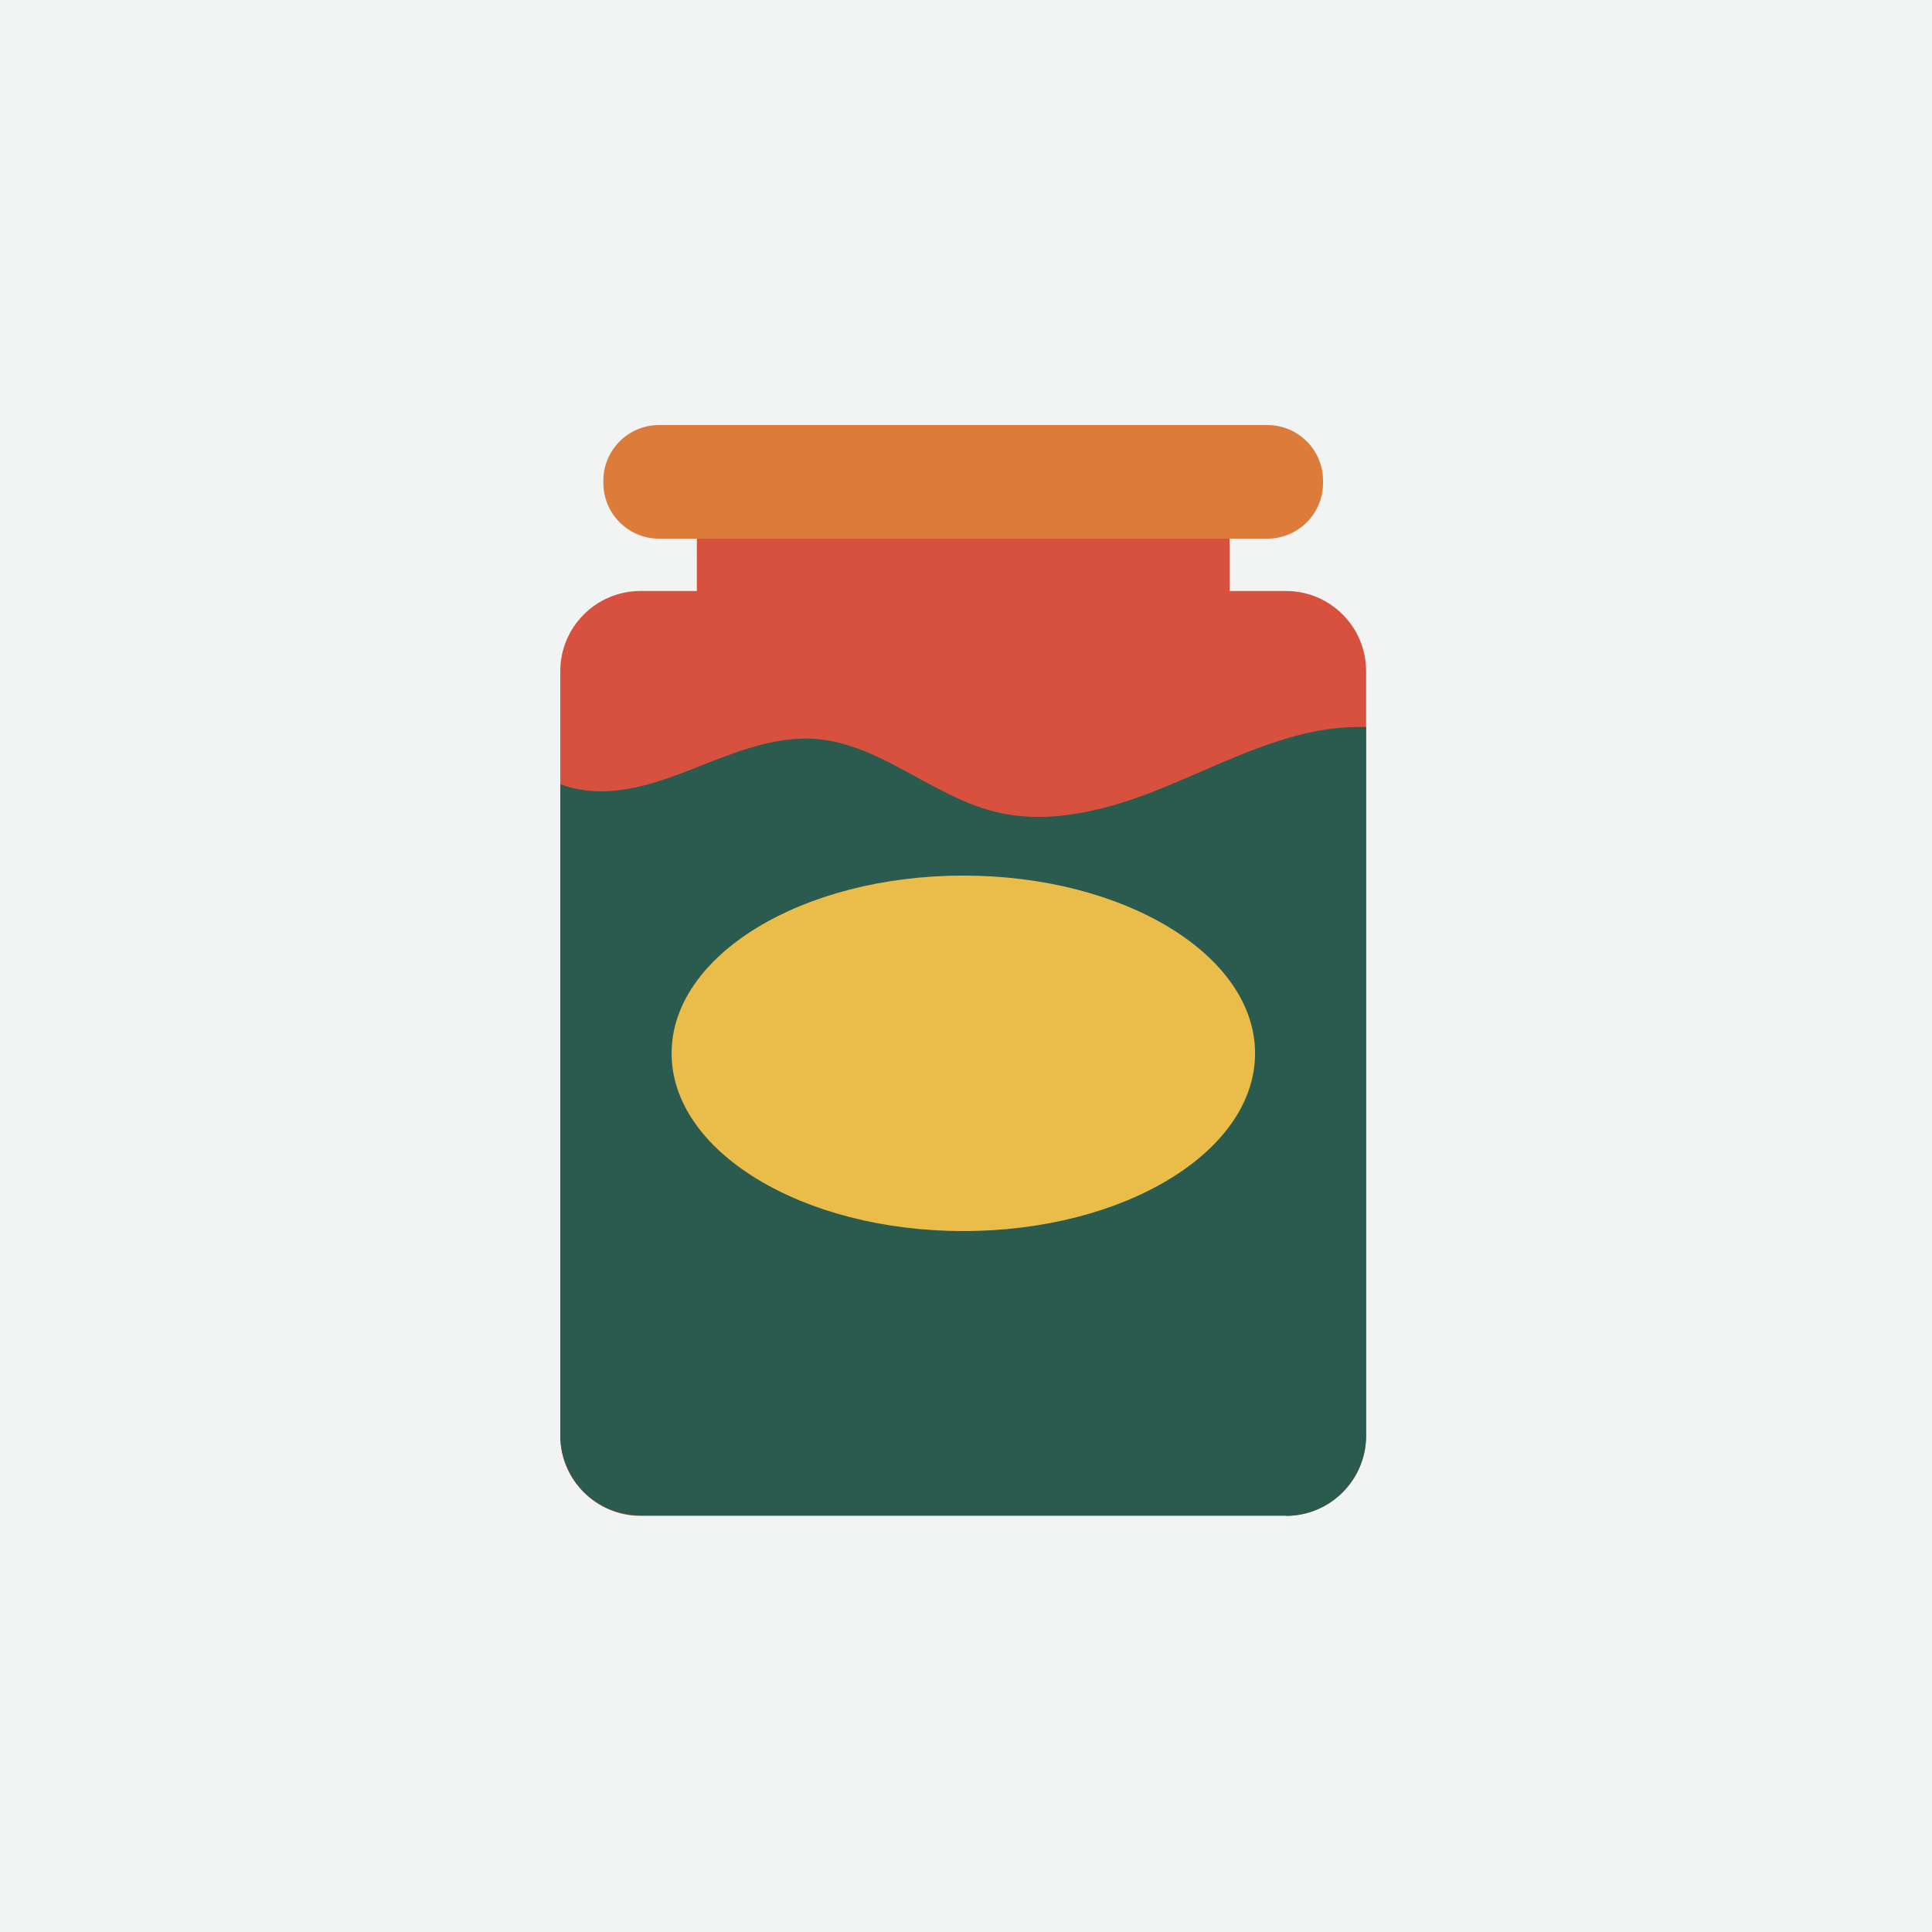
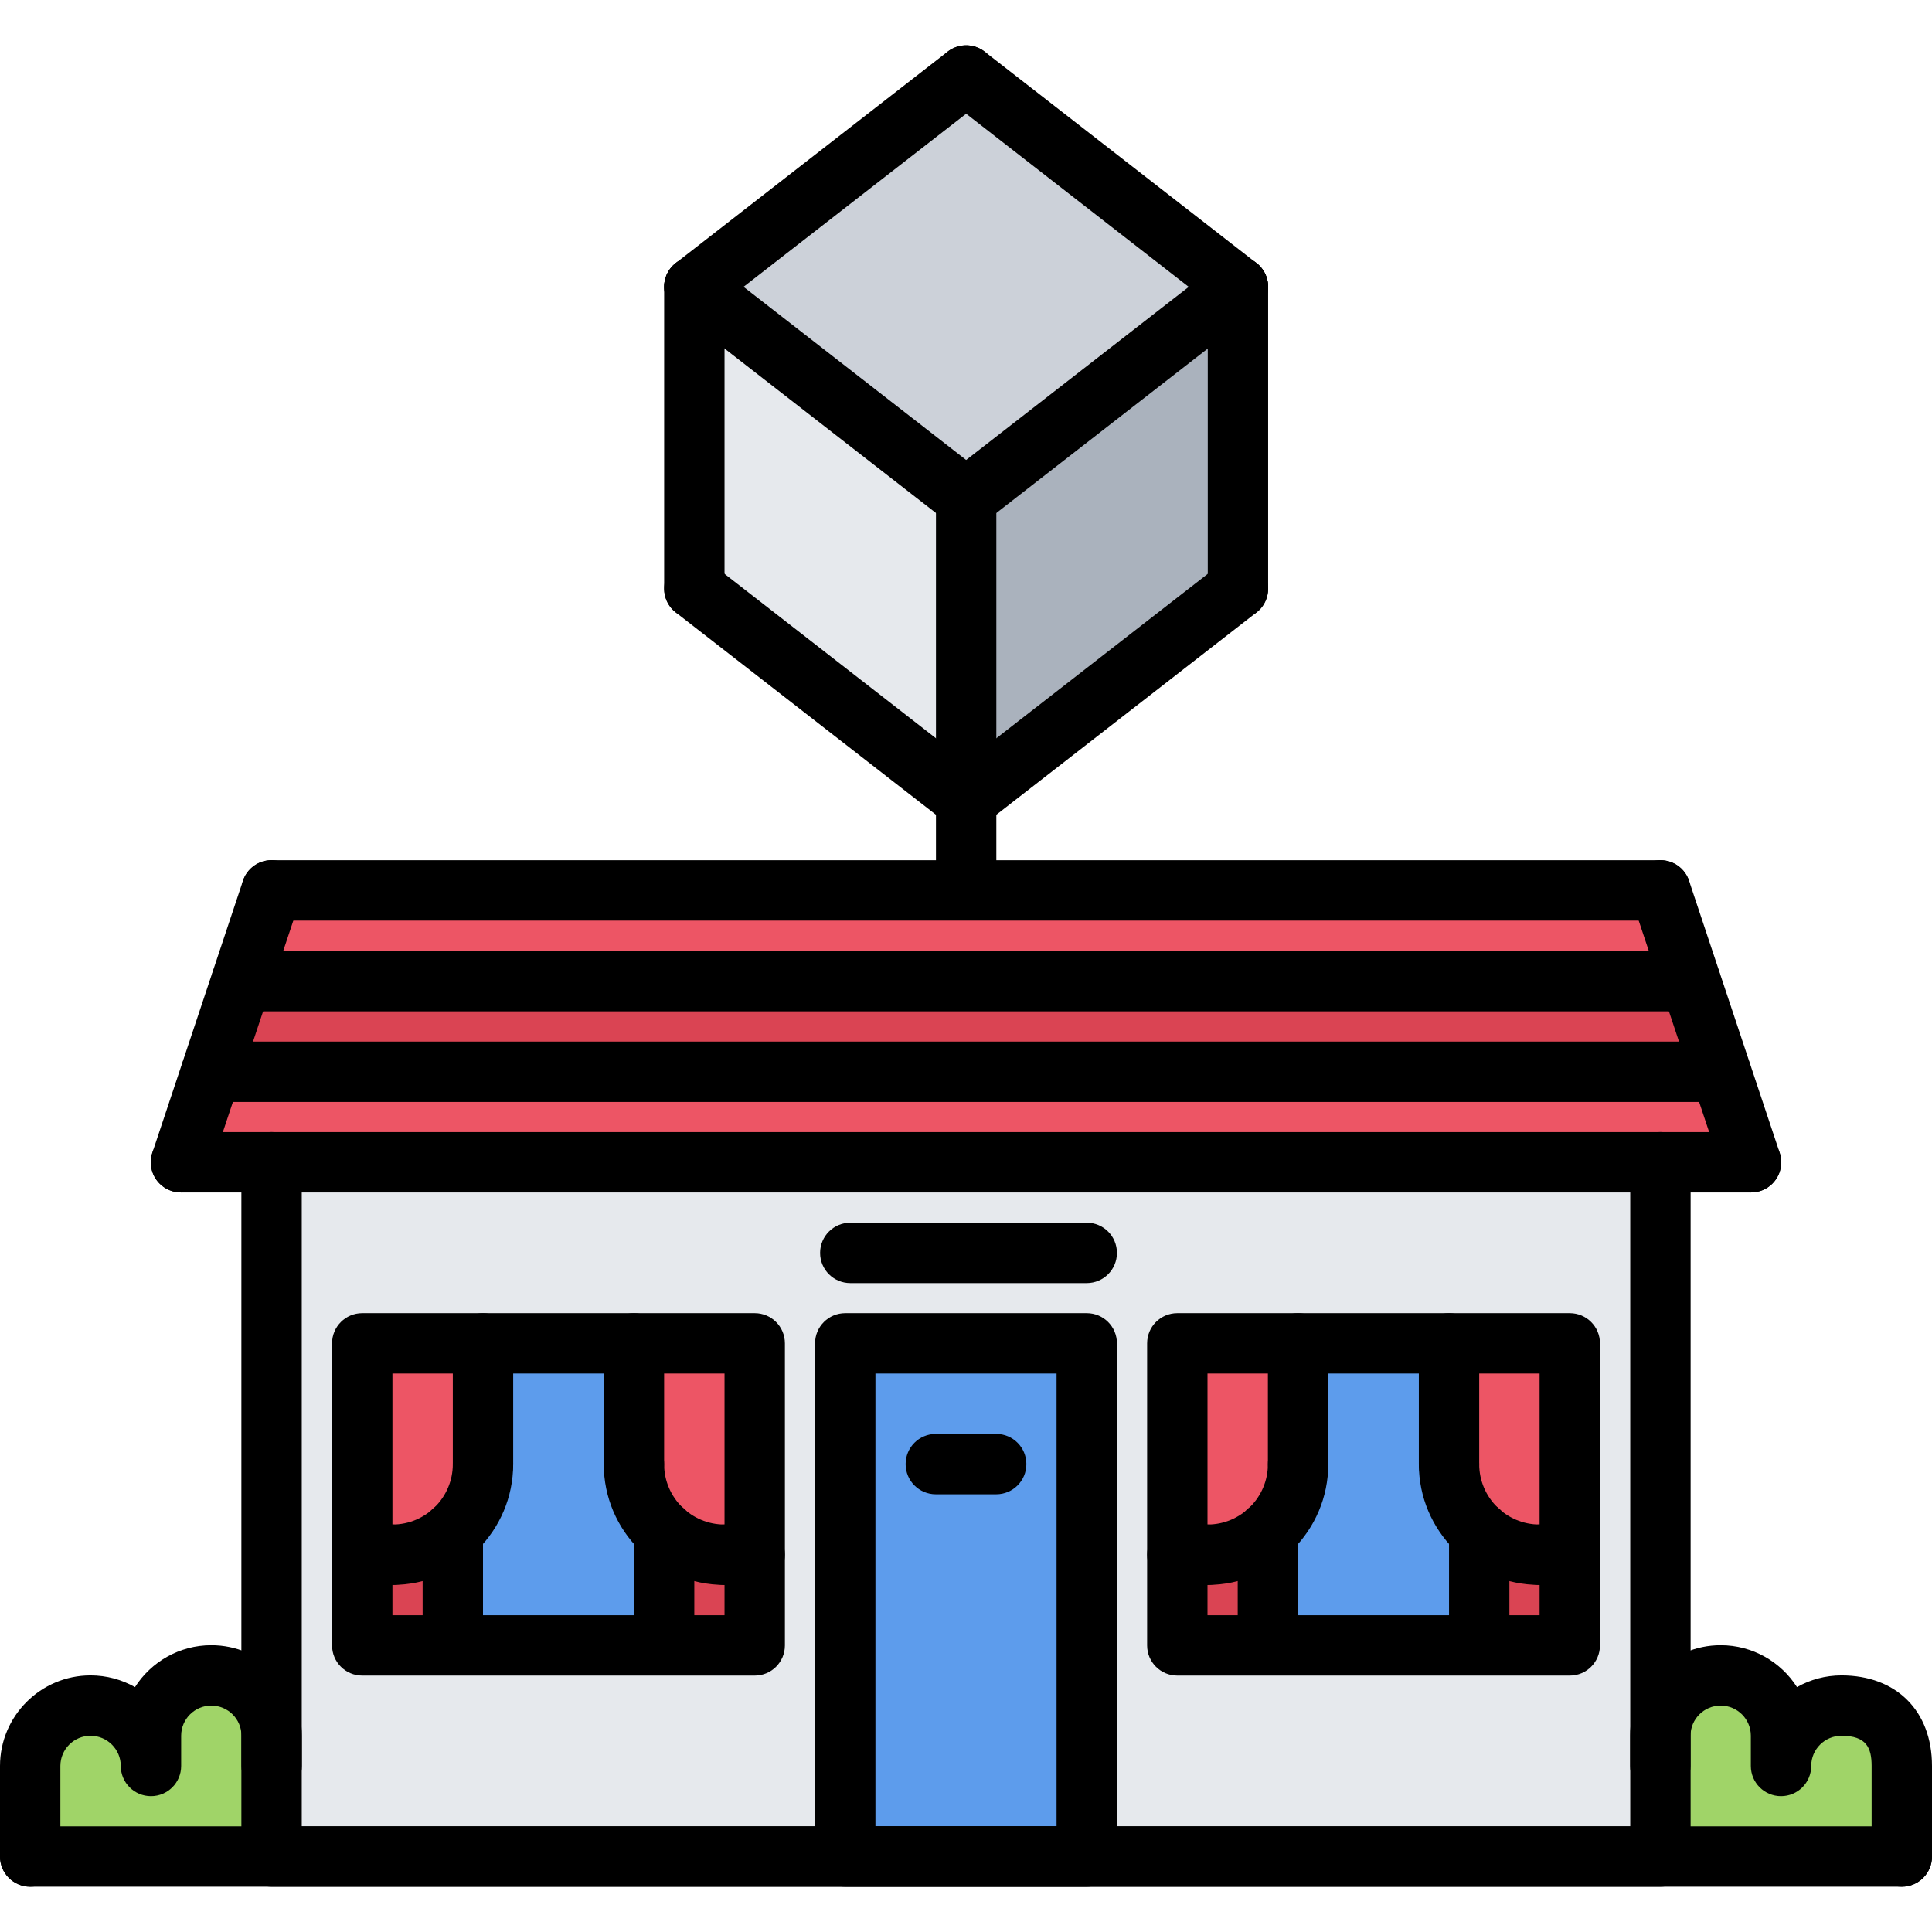
- <svg xmlns="http://www.w3.org/2000/svg" width="100" height="100" viewBox="0 0 100 100" fill="none">
-   <rect width="100" height="100" fill="#F1F4F3" />
-   <path d="M65.6 27.88H34.111C32.52 27.88 31.23 26.59 31.23 25V24.88C31.23 23.29 32.52 22 34.111 22H65.6C67.191 22 68.481 23.29 68.481 24.88V25C68.481 26.59 67.191 27.88 65.6 27.88Z" fill="#DD7C3A" />
-   <path d="M66.56 30.59H63.64V27.88H36.07V30.59H33.15C30.86 30.59 29 32.45 29 34.74V74.31C29 76.6 30.86 78.46 33.15 78.46H66.56C68.85 78.46 70.71 76.6 70.71 74.31V34.74C70.71 32.45 68.86 30.59 66.56 30.59Z" fill="#D7513E" />
-   <path d="M66.56 78.46C68.85 78.46 70.71 76.6 70.71 74.31V37.63C69.85 37.61 68.98 37.68 68.14 37.84C65.29 38.4 62.68 39.78 59.98 40.86C57.28 41.94 54.3 42.72 51.48 42.01C48.24 41.2 45.58 38.52 42.25 38.25C40.33 38.1 38.45 38.78 36.66 39.48C34.87 40.19 33.04 40.95 31.11 40.96C30.4 40.96 29.68 40.84 29 40.59V74.29C29 76.58 30.86 78.44 33.15 78.44H66.56V78.46Z" fill="#2B5B4F" />
-   <path d="M49.862 63.72C58.201 63.72 64.962 59.601 64.962 54.52C64.962 49.439 58.201 45.32 49.862 45.32C41.522 45.32 34.762 49.439 34.762 54.52C34.762 59.601 41.522 63.72 49.862 63.72Z" fill="#EABC49" />
+ <svg xmlns="http://www.w3.org/2000/svg" width="64" height="64" enable-background="new 0 0 64 64" viewBox="0 0 64 64" id="printing-studio">
+   <polygon fill="#E6E9ED" points="28.17 38.5 9 38.5 9 57.5 9 58.5 9 61.5 28 61.5 28 44.5 36 44.5 36 54.51 36 61.5 55 61.5 55 58.5 55 57.5 55 44.5 55 38.5" />
+   <path fill="#A0D468" d="M59,58.5c0-1.1,0.9-2,2-2s2,0.56,2,2v3h-8v-3v-1c0-1.11,0.89-2,2-2c1.1,0,2,0.89,2,2V58.5z" />
+   <path fill="#ED5565" d="M52,44.5v7h-1c-0.77,0-1.47-0.29-2-0.77c-0.62-0.54-1-1.341-1-2.23v-4H52z" />
+   <path fill="#DA4453" d="M52,51.5v3.01h-3V54.5v-3.77c0.53,0.479,1.23,0.77,2,0.77H52z" />
+   <path fill="#5D9CEC" d="M49,54.5v0.01h-7V54.5v-3.77c0.62-0.54,1-1.341,1-2.23v-4h5v4c0,0.89,0.38,1.69,1,2.23V54.5z" />
+   <path fill="#ED5565" d="M43,44.5v4c0,0.89-0.38,1.69-1,2.23c-0.53,0.479-1.23,0.77-2,0.77h-1v-7H43z" />
+   <polygon fill="#AAB2BD" points="41.01 9.5 41.01 19.5 32 26.5 32 16.5" />
+   <polygon fill="#CCD1D9" points="41.01 9.5 32 16.5 23 9.5 32 2.5" />
+   <path fill="#DA4453" d="M42,54.5v0.01h-3V51.5h1c0.77,0,1.47-0.29,2-0.77V54.5z" />
+   <path fill="#ED5565" d="M25,44.5v7h-1c-0.77,0-1.47-0.29-2-0.77c-0.62-0.54-1-1.341-1-2.23v-4H25z" />
+   <path fill="#DA4453" d="M25,51.5v3.01h-3V54.5v-3.77c0.53,0.479,1.23,0.77,2,0.77H25z" />
+   <path fill="#5D9CEC" d="M22,54.5v0.01h-7V54.5v-3.77c0.62-0.54,1-1.341,1-2.23v-4h5v4c0,0.89,0.38,1.69,1,2.23V54.5z" />
+   <polygon fill="#E6E9ED" points="32 16.5 32 26.5 23 19.5 23 9.5" />
+   <path fill="#ED5565" d="M16,44.5v4c0,0.89-0.38,1.69-1,2.23c-0.53,0.479-1.23,0.77-2,0.77h-1v-7H16z" />
+   <polygon fill="#ED5565" points="7 35.5 57 35.5 58 38.5 55 38.5 28.17 38.5 9 38.5 5.99 38.5" />
+   <polygon fill="#DA4453" points="8 32.5 56 32.5 57 35.5 7 35.5" />
+   <polygon fill="#ED5565" points="9 29.5 55 29.5 56 32.5 8 32.5" />
+   <path fill="#DA4453" d="M15,54.5v0.01h-3V51.5h1c0.77,0,1.47-0.29,2-0.77V54.5z" />
+   <polygon fill="#5D9CEC" points="36 44.5 36 54.51 36 61.5 28 61.5 28 44.5" />
+   <path fill="#A0D468" d="M5,58.5v-1c0-1.11,0.89-2,2-2c1.1,0,2,0.89,2,2v1v3H1v-3c0-1.1,0.9-2,2-2S5,57.4,5,58.5z" />
+   <path d="M63,62.5H1c-0.553,0-1-0.447-1-1s0.447-1,1-1h62c0.553,0,1,0.447,1,1S63.553,62.5,63,62.5z" />
+   <path d="M55.004,62.5H8.996c-0.553,0-1-0.447-1-1v-23c0-0.553,0.447-1,1-1s1,0.447,1,1v22h44.008v-22c0-0.553,0.447-1,1-1     s1,0.447,1,1v23C56.004,62.053,55.557,62.5,55.004,62.5z" />
+   <path d="M36 62.5h-8c-.553 0-1-.447-1-1v-17c0-.553.447-1 1-1h8c.553 0 1 .447 1 1v17C37 62.053 36.553 62.5 36 62.5zM29 60.5h6v-15h-6V60.5zM1 62.5c-.553 0-1-.447-1-1v-3c0-1.654 1.346-3 2.999-3 .535 0 1.037.141 1.473.387C5.005 55.054 5.939 54.5 7 54.5c1.653 0 2.999 1.345 2.999 2.998V58.5c0 .553-.447 1-1 1s-1-.447-1-1v-1.002C7.999 56.947 7.551 56.5 7 56.5s-.999.447-.999.998V58.5c0 .553-.447 1-1 1s-1-.447-1-1c0-.552-.449-1-1.002-1C2.448 57.5 2 57.948 2 58.5v3C2 62.053 1.553 62.5 1 62.5zM63 62.5c-.553 0-1-.447-1-1v-3c0-.601-.17-1-.999-1-.553 0-1.002.448-1.002 1 0 .553-.447 1-1 1s-1-.447-1-1v-1.002c0-.551-.448-.998-.999-.998s-.999.447-.999.998V58.5c0 .553-.447 1-1 1s-1-.447-1-1v-1.002c0-1.653 1.346-2.998 2.999-2.998 1.061 0 1.995.554 2.528 1.387.436-.246.938-.387 1.473-.387 1.822 0 2.999 1.178 2.999 3v3C64 62.053 63.553 62.5 63 62.5zM5.995 39.502c-.104 0-.211-.017-.316-.052-.523-.174-.807-.74-.632-1.265l3.001-9.006c.173-.524.736-.81 1.265-.633.523.175.807.741.632 1.265l-3.001 9.007C6.804 39.237 6.414 39.502 5.995 39.502zM58.005 39.502c-.419 0-.809-.265-.948-.684l-3.001-9.007c-.175-.524.108-1.09.632-1.265.528-.177 1.09.109 1.265.633l3.001 9.006c.175.524-.108 1.091-.632 1.265C58.216 39.485 58.109 39.502 58.005 39.502z" />
+   <path d="M55.004 30.496H8.996c-.553 0-1-.448-1-1s.447-1 1-1h46.008c.553 0 1 .448 1 1S55.557 30.496 55.004 30.496zM58.005 39.502H5.995c-.553 0-1-.447-1-1s.447-1 1-1h52.01c.553 0 1 .447 1 1S58.558 39.502 58.005 39.502zM25.001 55.506H12c-.553 0-1-.447-1-1V44.5c0-.553.447-1 1-1h13.001c.553 0 1 .447 1 1v10.006C26.001 55.059 25.554 55.506 25.001 55.506zM13 53.506h11.001V45.5H13V53.506zM52.001 55.506H39c-.553 0-1-.447-1-1V44.5c0-.553.447-1 1-1h13.001c.553 0 1 .447 1 1v10.006C53.001 55.059 52.554 55.506 52.001 55.506zM40 53.506h11.001V45.5H40V53.506zM33 49.5h-2c-.553 0-1-.447-1-1s.447-1 1-1h2c.553 0 1 .447 1 1S33.553 49.5 33 49.5zM36 42.504h-7.833c-.553 0-1-.447-1-1s.447-1 1-1H36c.553 0 1 .447 1 1S36.553 42.504 36 42.504z" />
+   <path d="M13,52.502c-0.553,0-1-0.447-1-1s0.447-1,1-1c1.103,0,2-0.897,2-2c0-0.553,0.447-1,1-1s1,0.447,1,1      C17,50.708,15.206,52.502,13,52.502z" />
+   <path d="M16 49.502c-.553 0-1-.447-1-1V44.5c0-.553.447-1 1-1s1 .447 1 1v4.002C17 49.055 16.553 49.502 16 49.502zM15 55.5c-.553 0-1-.447-1-1v-3.771c0-.553.447-1 1-1s1 .447 1 1V54.5C16 55.053 15.553 55.5 15 55.5zM13 52.502h-1c-.553 0-1-.447-1-1s.447-1 1-1h1c.553 0 1 .447 1 1S13.553 52.502 13 52.502zM24 52.502c-2.206 0-4-1.794-4-4 0-.553.447-1 1-1s1 .447 1 1c0 1.103.897 2 2 2 .553 0 1 .447 1 1S24.553 52.502 24 52.502z" />
+   <path d="M21 49.502c-.553 0-1-.447-1-1V44.5c0-.553.447-1 1-1s1 .447 1 1v4.002C22 49.055 21.553 49.502 21 49.502zM22 55.5c-.553 0-1-.447-1-1v-3.771c0-.553.447-1 1-1s1 .447 1 1V54.5C23 55.053 22.553 55.5 22 55.5zM25 52.502h-1c-.553 0-1-.447-1-1s.447-1 1-1h1c.553 0 1 .447 1 1S25.553 52.502 25 52.502zM40.001 52.502c-.553 0-1-.447-1-1s.447-1 1-1c1.103 0 2-.897 2-2 0-.553.447-1 1-1s1 .447 1 1C44.001 50.708 42.207 52.502 40.001 52.502z" />
+   <path d="M43.001 49.502c-.553 0-1-.447-1-1V44.5c0-.553.447-1 1-1s1 .447 1 1v4.002C44.001 49.055 43.554 49.502 43.001 49.502zM42.001 55.5c-.553 0-1-.447-1-1v-3.771c0-.553.447-1 1-1s1 .447 1 1V54.5C43.001 55.053 42.554 55.5 42.001 55.5zM40.001 52.502h-1c-.553 0-1-.447-1-1s.447-1 1-1h1c.553 0 1 .447 1 1S40.554 52.502 40.001 52.502zM51.001 52.502c-2.206 0-4-1.794-4-4 0-.553.447-1 1-1s1 .447 1 1c0 1.103.897 2 2 2 .553 0 1 .447 1 1S51.554 52.502 51.001 52.502z" />
+   <path d="M48.001 49.502c-.553 0-1-.447-1-1V44.5c0-.553.447-1 1-1s1 .447 1 1v4.002C49.001 49.055 48.554 49.502 48.001 49.502zM49.001 55.5c-.553 0-1-.447-1-1v-3.771c0-.553.447-1 1-1s1 .447 1 1V54.5C50.001 55.053 49.554 55.5 49.001 55.5zM52.001 52.502h-1c-.553 0-1-.447-1-1s.447-1 1-1h1c.553 0 1 .447 1 1S52.554 52.502 52.001 52.502zM56 33.502H8c-.553 0-1-.448-1-1s.447-1 1-1h48c.553 0 1 .448 1 1S56.553 33.502 56 33.502zM57 36.504H7c-.553 0-1-.447-1-1s.447-1 1-1h50c.553 0 1 .447 1 1S57.553 36.504 57 36.504z" />
+   <g>
+     <path d="M32.005,30.41c-0.553,0-1-0.448-1-1v-2.906c0-0.552,0.447-1,1-1s1,0.448,1,1v2.906     C33.005,29.962,32.558,30.41,32.005,30.41z" />
+   </g>
+   <g>
+     <path d="M32.005,27.5c-0.553,0-1-0.448-1-1v-10c0-0.552,0.447-1,1-1s1,0.448,1,1v10C33.005,27.053,32.558,27.5,32.005,27.5z" />
+     <path d="M32.006,27.5c-0.298,0-0.593-0.133-0.79-0.386c-0.34-0.436-0.261-1.064,0.175-1.403l9.004-7.002     c0.438-0.338,1.064-0.259,1.403,0.176c0.34,0.436,0.261,1.064-0.175,1.403l-9.004,7.002C32.437,27.432,32.22,27.5,32.006,27.5z" />
+     <path d="M32.004 27.5c-.214 0-.431-.069-.613-.21l-9.004-7.002c-.436-.339-.515-.967-.175-1.403.34-.435.967-.514 1.403-.176l9.004 7.002c.436.339.515.967.175 1.403C32.597 27.368 32.302 27.5 32.004 27.5zM32.006 17.504c-.298 0-.593-.133-.79-.386-.34-.436-.261-1.064.175-1.403l9.004-7.002c.438-.338 1.064-.259 1.403.176.34.436.261 1.064-.175 1.403l-9.004 7.002C32.437 17.436 32.22 17.504 32.006 17.504z" />
+     <path d="M32.004,17.504c-0.214,0-0.431-0.069-0.613-0.21l-9.004-7.004c-0.436-0.339-0.514-0.968-0.175-1.403     c0.34-0.435,0.967-0.514,1.403-0.176l9.004,7.004c0.436,0.339,0.514,0.968,0.175,1.403     C32.597,17.372,32.302,17.504,32.004,17.504z" />
+     <path d="M23.002,10.502c-0.298,0-0.593-0.133-0.79-0.386c-0.34-0.436-0.261-1.064,0.175-1.403l9.004-7.002     c0.438-0.339,1.065-0.26,1.403,0.176c0.34,0.436,0.261,1.064-0.175,1.403l-9.004,7.002     C23.433,10.434,23.216,10.502,23.002,10.502z" />
+     <path d="M41.008 10.504c-.214 0-.431-.069-.613-.21L31.391 3.29c-.436-.339-.514-.968-.175-1.403s.968-.515 1.403-.176l9.004 7.004c.436.339.514.968.175 1.403C41.601 10.372 41.306 10.504 41.008 10.504zM23.001 20.499c-.553 0-1-.448-1-1V9.502c0-.552.447-1 1-1s1 .448 1 1v9.996C24.001 20.051 23.554 20.499 23.001 20.499z" />
+     <path d="M41.009,20.499c-0.553,0-1-0.448-1-1V9.502c0-0.552,0.447-1,1-1s1,0.448,1,1v9.996     C42.009,20.051,41.562,20.499,41.009,20.499z" />
+   </g>
</svg>
